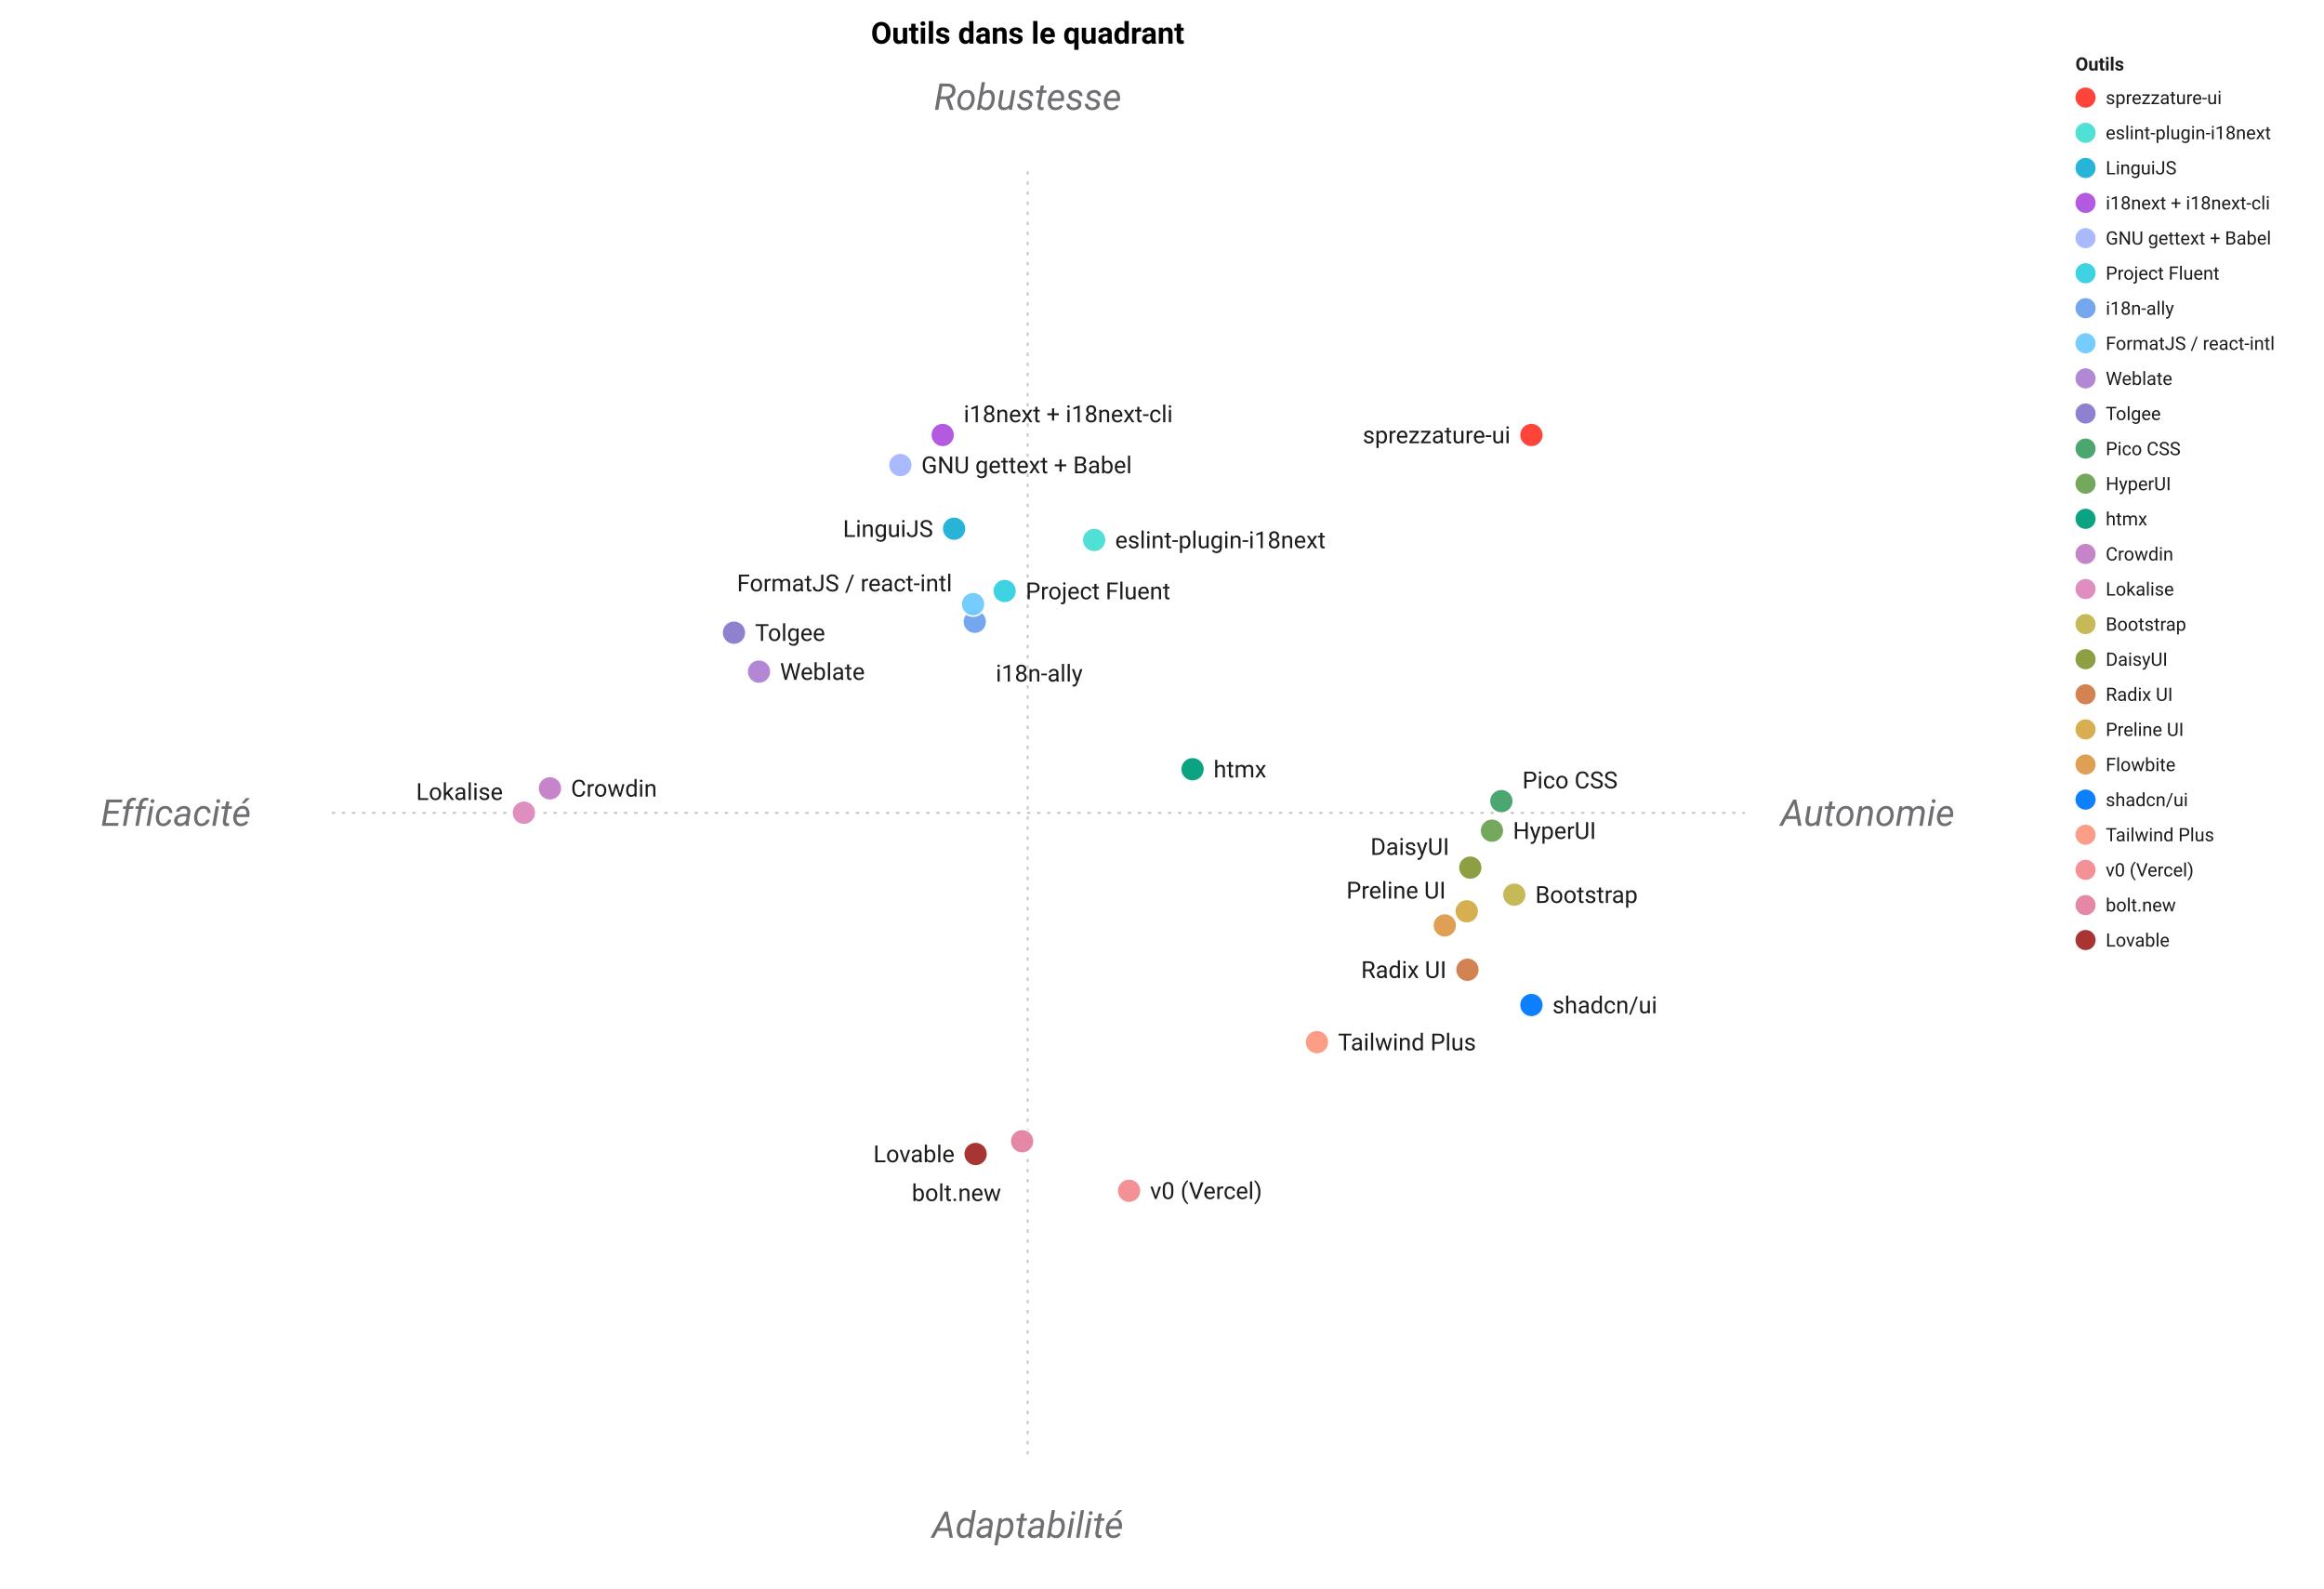
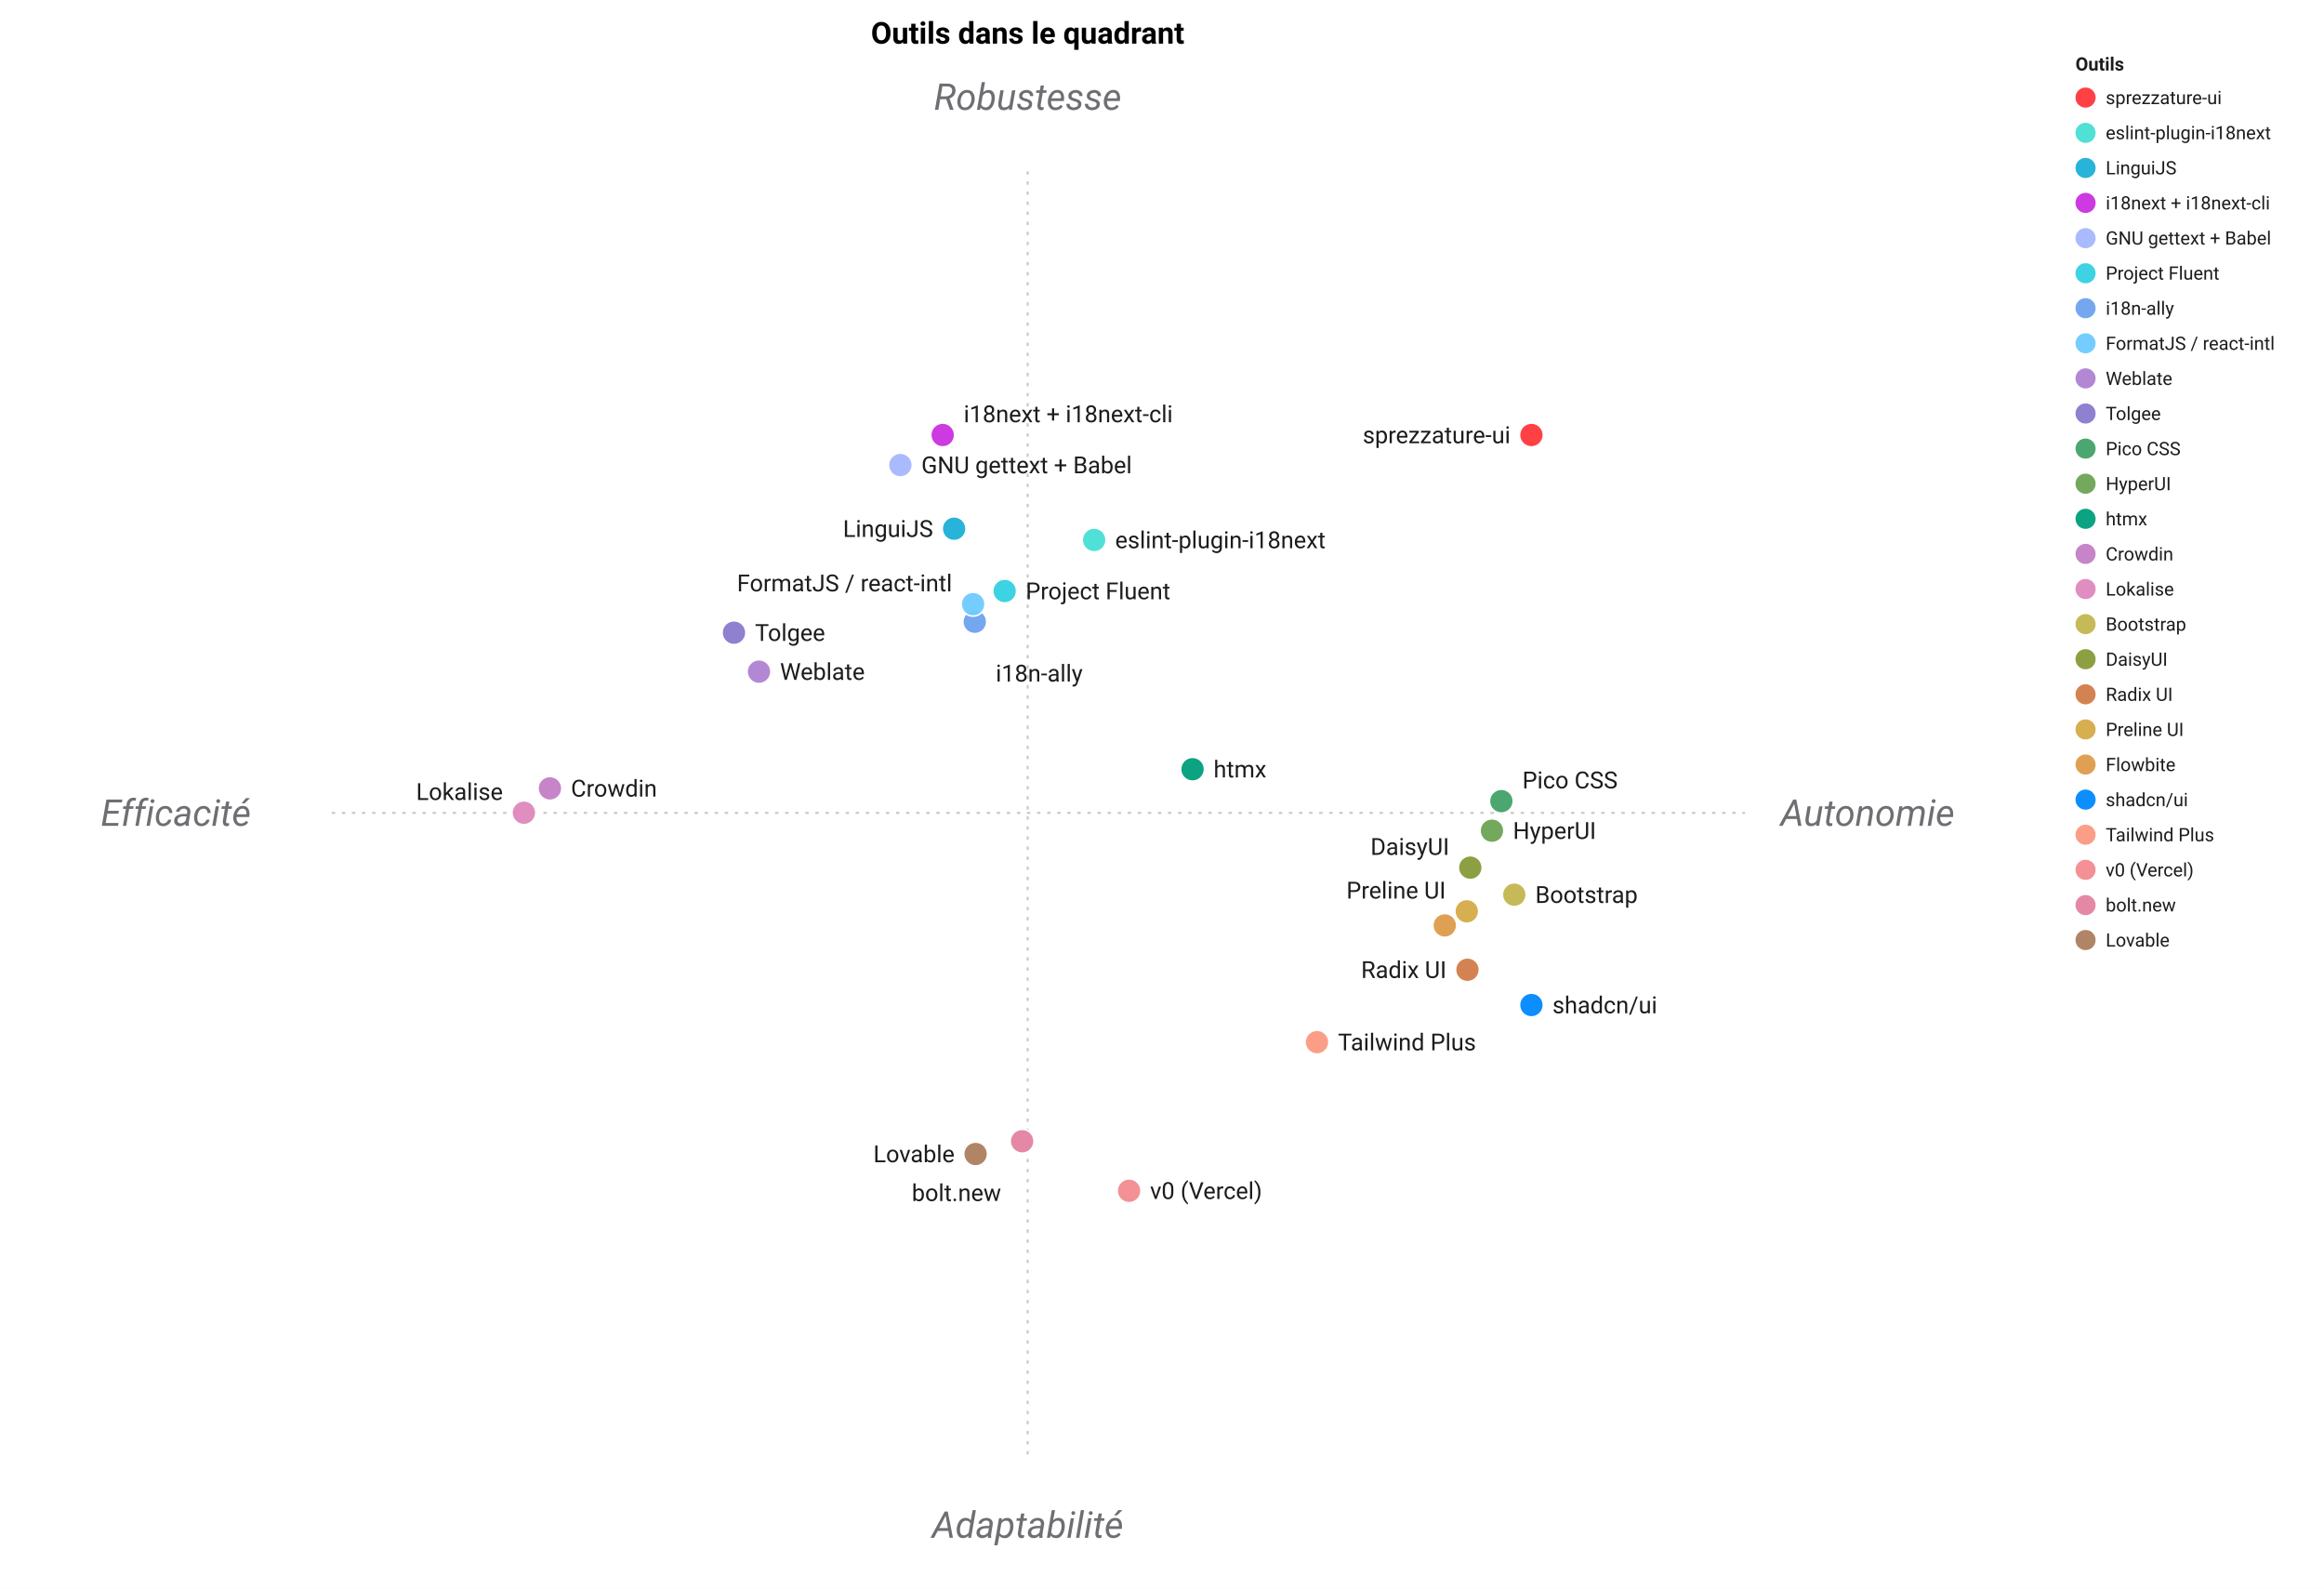
<svg xmlns="http://www.w3.org/2000/svg" width="1384" height="946" viewBox="0 0 1384 946" role="img" aria-labelledby="sp-title sp-desc" font-family="Roboto, -apple-system, Helvetica, Arial, sans-serif">
  <rect width="1384" height="946" fill="#FFFFFF" />
  <style>.sp-dot{cursor:pointer}.sp-dot:hover circle,.sp-dot:focus circle{stroke-width:2.4}.sp-dot:hover,.sp-dot:focus{filter:brightness(1.08);outline:none}</style>
  <line x1="197.6" y1="484.0" x2="1039.2" y2="484.0" stroke="#C7C7CC" stroke-width="1.2" stroke-dasharray="2,4" />
  <line x1="612.0" y1="866.0" x2="612.0" y2="102.0" stroke="#C7C7CC" stroke-width="1.2" stroke-dasharray="2,4" />
  <text data-pole="right" x="1164.0" y="491.7" font-size="22" font-style="italic" fill="#6E6E73" text-anchor="end">Autonomie</text>
  <text data-pole="left" x="60.0" y="491.7" font-size="22" font-style="italic" fill="#6E6E73" text-anchor="start">Efficacité</text>
  <text data-pole="top" x="612.0" y="65.4" font-size="22" font-style="italic" fill="#6E6E73" text-anchor="middle">Robustesse</text>
  <text data-pole="bottom" x="612.0" y="915.6" font-size="22" font-style="italic" fill="#6E6E73" text-anchor="middle">Adaptabilité</text>
  <g class="sp-dot" tabindex="0" role="img" aria-label="Outils: sprezzature-ui Détection des chaînes codées en dur: 2 Langages de source couverts: 3 Échafaudage et compilation du catalogue: 5 Chargeur d'exécution fourni: 4 Verdict en intégration continue avec code de sortie: 5 Aucun runtime de framework en sortie: 5 Accessibilité par défaut: 3 Mode sombre par défaut: 5 Garde de mouvement réduit: 5 Personnalisation et thèmes: 5 Déterministe et reproductible: 5 Local et hors ligne (sans compte): 5 Gratuit ou open source: 5 Maturité et écosystème: 1 Étendue de la bibliothèque de composants: 2 Flux de travail des traducteurs: 1">
-     <circle cx="912.0" cy="259.0" r="7.14" fill="#FF3B30" stroke="white" stroke-width="1" opacity="0.95" />
+     <circle cx="912.0" cy="259.0" r="7.14" fill="#FF383C" stroke="white" stroke-width="1" opacity="0.95" />
  </g>
  <text x="899.5" y="263.9" font-size="14" fill="#1C1C1E" text-anchor="end">sprezzature-ui</text>
  <g class="sp-dot" tabindex="0" role="img" aria-label="Outils: i18next + i18next-cli Détection des chaînes codées en dur: 5 Langages de source couverts: 2 Échafaudage et compilation du catalogue: 5 Chargeur d'exécution fourni: 5 Verdict en intégration continue avec code de sortie: 5 Aucun runtime de framework en sortie: 3 Accessibilité par défaut: 1 Mode sombre par défaut: 1 Garde de mouvement réduit: 1 Personnalisation et thèmes: 2 Déterministe et reproductible: 4 Local et hors ligne (sans compte): 5 Gratuit ou open source: 5 Maturité et écosystème: 5 Étendue de la bibliothèque de composants: 1 Flux de travail des traducteurs: 2">
-     <circle cx="561.4" cy="259.0" r="7.14" fill="#AF52DE" stroke="white" stroke-width="1" opacity="0.95" />
+     <circle cx="561.4" cy="259.0" r="7.14" fill="#CB30E0" stroke="white" stroke-width="1" opacity="0.95" />
  </g>
  <text x="573.9" y="251.4" font-size="14" fill="#1C1C1E" text-anchor="start">i18next + i18next-cli</text>
  <g class="sp-dot" tabindex="0" role="img" aria-label="Outils: eslint-plugin-i18next Détection des chaînes codées en dur: 5 Langages de source couverts: 2 Échafaudage et compilation du catalogue: 1 Chargeur d'exécution fourni: 1 Verdict en intégration continue avec code de sortie: 5 Aucun runtime de framework en sortie: 3 Accessibilité par défaut: 1 Mode sombre par défaut: 1 Garde de mouvement réduit: 1 Personnalisation et thèmes: 1 Déterministe et reproductible: 5 Local et hors ligne (sans compte): 5 Gratuit ou open source: 5 Maturité et écosystème: 4 Étendue de la bibliothèque de composants: 1 Flux de travail des traducteurs: 1">
    <circle cx="651.6" cy="321.5" r="7.14" fill="#47DED4" stroke="white" stroke-width="1" opacity="0.95" />
  </g>
  <text x="664.1" y="326.4" font-size="14" fill="#1C1C1E" text-anchor="start">eslint-plugin-i18next</text>
  <g class="sp-dot" tabindex="0" role="img" aria-label="Outils: i18n-ally Détection des chaînes codées en dur: 4 Langages de source couverts: 4 Échafaudage et compilation du catalogue: 3 Chargeur d'exécution fourni: 1 Verdict en intégration continue avec code de sortie: 1 Aucun runtime de framework en sortie: 3 Accessibilité par défaut: 1 Mode sombre par défaut: 1 Garde de mouvement réduit: 1 Personnalisation et thèmes: 1 Déterministe et reproductible: 3 Local et hors ligne (sans compte): 5 Gratuit ou open source: 5 Maturité et écosystème: 3 Étendue de la bibliothèque de composants: 1 Flux de travail des traducteurs: 2">
    <circle cx="580.5" cy="370.2" r="7.14" fill="#6EA3EF" stroke="white" stroke-width="1" opacity="0.95" />
  </g>
  <text x="593.0" y="405.8" font-size="14" fill="#1C1C1E" text-anchor="start">i18n-ally</text>
  <g class="sp-dot" tabindex="0" role="img" aria-label="Outils: FormatJS / react-intl Détection des chaînes codées en dur: 2 Langages de source couverts: 2 Échafaudage et compilation du catalogue: 4 Chargeur d'exécution fourni: 5 Verdict en intégration continue avec code de sortie: 2 Aucun runtime de framework en sortie: 2 Accessibilité par défaut: 1 Mode sombre par défaut: 1 Garde de mouvement réduit: 1 Personnalisation et thèmes: 2 Déterministe et reproductible: 4 Local et hors ligne (sans compte): 5 Gratuit ou open source: 5 Maturité et écosystème: 5 Étendue de la bibliothèque de composants: 1 Flux de travail des traducteurs: 2">
    <circle cx="579.5" cy="359.7" r="7.14" fill="#6ECBFF" stroke="white" stroke-width="1" opacity="0.95" />
  </g>
  <text x="567.0" y="352.1" font-size="14" fill="#1C1C1E" text-anchor="end">FormatJS / react-intl</text>
  <g class="sp-dot" tabindex="0" role="img" aria-label="Outils: LinguiJS Détection des chaînes codées en dur: 2 Langages de source couverts: 2 Échafaudage et compilation du catalogue: 5 Chargeur d'exécution fourni: 5 Verdict en intégration continue avec code de sortie: 3 Aucun runtime de framework en sortie: 3 Accessibilité par défaut: 1 Mode sombre par défaut: 1 Garde de mouvement réduit: 1 Personnalisation et thèmes: 2 Déterministe et reproductible: 4 Local et hors ligne (sans compte): 5 Gratuit ou open source: 5 Maturité et écosystème: 4 Étendue de la bibliothèque de composants: 1 Flux de travail des traducteurs: 3">
    <circle cx="568.2" cy="314.8" r="7.14" fill="#1DAFD7" stroke="white" stroke-width="1" opacity="0.95" />
  </g>
  <text x="555.7" y="319.7" font-size="14" fill="#1C1C1E" text-anchor="end">LinguiJS</text>
  <g class="sp-dot" tabindex="0" role="img" aria-label="Outils: GNU gettext + Babel Détection des chaînes codées en dur: 2 Langages de source couverts: 5 Échafaudage et compilation du catalogue: 5 Chargeur d'exécution fourni: 4 Verdict en intégration continue avec code de sortie: 3 Aucun runtime de framework en sortie: 5 Accessibilité par défaut: 1 Mode sombre par défaut: 1 Garde de mouvement réduit: 1 Personnalisation et thèmes: 1 Déterministe et reproductible: 5 Local et hors ligne (sans compte): 5 Gratuit ou open source: 5 Maturité et écosystème: 5 Étendue de la bibliothèque de composants: 1 Flux de travail des traducteurs: 3">
    <circle cx="536.2" cy="276.9" r="7.14" fill="#A5B7FF" stroke="white" stroke-width="1" opacity="0.95" />
  </g>
  <text x="548.7" y="281.8" font-size="14" fill="#1C1C1E" text-anchor="start">GNU gettext + Babel</text>
  <g class="sp-dot" tabindex="0" role="img" aria-label="Outils: Project Fluent Détection des chaînes codées en dur: 1 Langages de source couverts: 2 Échafaudage et compilation du catalogue: 3 Chargeur d'exécution fourni: 4 Verdict en intégration continue avec code de sortie: 2 Aucun runtime de framework en sortie: 4 Accessibilité par défaut: 1 Mode sombre par défaut: 1 Garde de mouvement réduit: 1 Personnalisation et thèmes: 1 Déterministe et reproductible: 4 Local et hors ligne (sans compte): 5 Gratuit ou open source: 5 Maturité et écosystème: 3 Étendue de la bibliothèque de composants: 1 Flux de travail des traducteurs: 3">
    <circle cx="598.3" cy="351.9" r="7.14" fill="#34D1E1" stroke="white" stroke-width="1" opacity="0.95" />
  </g>
  <text x="610.8" y="356.8" font-size="14" fill="#1C1C1E" text-anchor="start">Project Fluent</text>
  <g class="sp-dot" tabindex="0" role="img" aria-label="Outils: Weblate Détection des chaînes codées en dur: 1 Langages de source couverts: 5 Échafaudage et compilation du catalogue: 3 Chargeur d'exécution fourni: 1 Verdict en intégration continue avec code de sortie: 3 Aucun runtime de framework en sortie: 4 Accessibilité par défaut: 1 Mode sombre par défaut: 1 Garde de mouvement réduit: 1 Personnalisation et thèmes: 1 Déterministe et reproductible: 2 Local et hors ligne (sans compte): 4 Gratuit ou open source: 5 Maturité et écosystème: 4 Étendue de la bibliothèque de composants: 1 Flux de travail des traducteurs: 5">
    <circle cx="452.0" cy="399.9" r="7.14" fill="#AE82D3" stroke="white" stroke-width="1" opacity="0.95" />
  </g>
  <text x="464.5" y="404.8" font-size="14" fill="#1C1C1E" text-anchor="start">Weblate</text>
  <g class="sp-dot" tabindex="0" role="img" aria-label="Outils: Crowdin Détection des chaînes codées en dur: 1 Langages de source couverts: 5 Échafaudage et compilation du catalogue: 3 Chargeur d'exécution fourni: 3 Verdict en intégration continue avec code de sortie: 3 Aucun runtime de framework en sortie: 4 Accessibilité par défaut: 1 Mode sombre par défaut: 1 Garde de mouvement réduit: 1 Personnalisation et thèmes: 1 Déterministe et reproductible: 2 Local et hors ligne (sans compte): 1 Gratuit ou open source: 2 Maturité et écosystème: 5 Étendue de la bibliothèque de composants: 1 Flux de travail des traducteurs: 5">
    <circle cx="327.5" cy="469.4" r="7.14" fill="#C37FC5" stroke="white" stroke-width="1" opacity="0.95" />
  </g>
  <text x="340.0" y="474.3" font-size="14" fill="#1C1C1E" text-anchor="start">Crowdin</text>
  <g class="sp-dot" tabindex="0" role="img" aria-label="Outils: Lokalise Détection des chaînes codées en dur: 1 Langages de source couverts: 5 Échafaudage et compilation du catalogue: 3 Chargeur d'exécution fourni: 3 Verdict en intégration continue avec code de sortie: 3 Aucun runtime de framework en sortie: 4 Accessibilité par défaut: 1 Mode sombre par défaut: 1 Garde de mouvement réduit: 1 Personnalisation et thèmes: 1 Déterministe et reproductible: 2 Local et hors ligne (sans compte): 1 Gratuit ou open source: 1 Maturité et écosystème: 5 Étendue de la bibliothèque de composants: 1 Flux de travail des traducteurs: 5">
    <circle cx="312.0" cy="483.9" r="7.14" fill="#DE87BD" stroke="white" stroke-width="1" opacity="0.95" />
  </g>
  <text x="299.5" y="476.3" font-size="14" fill="#1C1C1E" text-anchor="end">Lokalise</text>
  <g class="sp-dot" tabindex="0" role="img" aria-label="Outils: Tolgee Détection des chaînes codées en dur: 2 Langages de source couverts: 4 Échafaudage et compilation du catalogue: 3 Chargeur d'exécution fourni: 4 Verdict en intégration continue avec code de sortie: 3 Aucun runtime de framework en sortie: 3 Accessibilité par défaut: 1 Mode sombre par défaut: 1 Garde de mouvement réduit: 1 Personnalisation et thèmes: 1 Déterministe et reproductible: 2 Local et hors ligne (sans compte): 4 Gratuit ou open source: 4 Maturité et écosystème: 3 Étendue de la bibliothèque de composants: 1 Flux de travail des traducteurs: 5">
    <circle cx="437.1" cy="376.7" r="7.14" fill="#8B7ACE" stroke="white" stroke-width="1" opacity="0.95" />
  </g>
  <text x="449.6" y="381.6" font-size="14" fill="#1C1C1E" text-anchor="start">Tolgee</text>
  <g class="sp-dot" tabindex="0" role="img" aria-label="Outils: shadcn/ui Détection des chaînes codées en dur: 1 Langages de source couverts: 1 Échafaudage et compilation du catalogue: 1 Chargeur d'exécution fourni: 1 Verdict en intégration continue avec code de sortie: 1 Aucun runtime de framework en sortie: 1 Accessibilité par défaut: 5 Mode sombre par défaut: 5 Garde de mouvement réduit: 3 Personnalisation et thèmes: 5 Déterministe et reproductible: 4 Local et hors ligne (sans compte): 5 Gratuit ou open source: 5 Maturité et écosystème: 5 Étendue de la bibliothèque de composants: 5 Flux de travail des traducteurs: 1">
-     <circle cx="912.0" cy="598.4" r="7.14" fill="#007AFF" stroke="white" stroke-width="1" opacity="0.95" />
+     <circle cx="912.0" cy="598.4" r="7.14" fill="#0088FF" stroke="white" stroke-width="1" opacity="0.95" />
  </g>
  <text x="924.5" y="603.3" font-size="14" fill="#1C1C1E" text-anchor="start">shadcn/ui</text>
  <g class="sp-dot" tabindex="0" role="img" aria-label="Outils: Tailwind Plus Détection des chaînes codées en dur: 1 Langages de source couverts: 1 Échafaudage et compilation du catalogue: 1 Chargeur d'exécution fourni: 1 Verdict en intégration continue avec code de sortie: 1 Aucun runtime de framework en sortie: 4 Accessibilité par défaut: 4 Mode sombre par défaut: 4 Garde de mouvement réduit: 2 Personnalisation et thèmes: 4 Déterministe et reproductible: 4 Local et hors ligne (sans compte): 4 Gratuit ou open source: 1 Maturité et écosystème: 5 Étendue de la bibliothèque de composants: 5 Flux de travail des traducteurs: 1">
    <circle cx="784.3" cy="620.5" r="7.14" fill="#FC9981" stroke="white" stroke-width="1" opacity="0.95" />
  </g>
  <text x="796.8" y="625.4" font-size="14" fill="#1C1C1E" text-anchor="start">Tailwind Plus</text>
  <g class="sp-dot" tabindex="0" role="img" aria-label="Outils: DaisyUI Détection des chaînes codées en dur: 1 Langages de source couverts: 1 Échafaudage et compilation du catalogue: 1 Chargeur d'exécution fourni: 1 Verdict en intégration continue avec code de sortie: 1 Aucun runtime de framework en sortie: 5 Accessibilité par défaut: 3 Mode sombre par défaut: 5 Garde de mouvement réduit: 2 Personnalisation et thèmes: 4 Déterministe et reproductible: 4 Local et hors ligne (sans compte): 5 Gratuit ou open source: 5 Maturité et écosystème: 4 Étendue de la bibliothèque de composants: 4 Flux de travail des traducteurs: 1">
    <circle cx="875.6" cy="516.6" r="7.14" fill="#869A39" stroke="white" stroke-width="1" opacity="0.95" />
  </g>
  <text x="863.1" y="509.0" font-size="14" fill="#1C1C1E" text-anchor="end">DaisyUI</text>
  <g class="sp-dot" tabindex="0" role="img" aria-label="Outils: Flowbite Détection des chaînes codées en dur: 1 Langages de source couverts: 1 Échafaudage et compilation du catalogue: 1 Chargeur d'exécution fourni: 1 Verdict en intégration continue avec code de sortie: 1 Aucun runtime de framework en sortie: 4 Accessibilité par défaut: 3 Mode sombre par défaut: 5 Garde de mouvement réduit: 2 Personnalisation et thèmes: 4 Déterministe et reproductible: 4 Local et hors ligne (sans compte): 5 Gratuit ou open source: 4 Maturité et écosystème: 4 Étendue de la bibliothèque de composants: 5 Flux de travail des traducteurs: 1">
    <circle cx="860.4" cy="551.0" r="7.14" fill="#DE9B4B" stroke="white" stroke-width="1" opacity="0.95" />
  </g>
  <g class="sp-dot" tabindex="0" role="img" aria-label="Outils: Preline UI Détection des chaînes codées en dur: 1 Langages de source couverts: 1 Échafaudage et compilation du catalogue: 1 Chargeur d'exécution fourni: 1 Verdict en intégration continue avec code de sortie: 1 Aucun runtime de framework en sortie: 4 Accessibilité par défaut: 3 Mode sombre par défaut: 5 Garde de mouvement réduit: 2 Personnalisation et thèmes: 4 Déterministe et reproductible: 4 Local et hors ligne (sans compte): 5 Gratuit ou open source: 4 Maturité et écosystème: 3 Étendue de la bibliothèque de composants: 5 Flux de travail des traducteurs: 1">
    <circle cx="873.5" cy="542.6" r="7.14" fill="#D5AB48" stroke="white" stroke-width="1" opacity="0.95" />
  </g>
  <text x="861.0" y="535.0" font-size="14" fill="#1C1C1E" text-anchor="end">Preline UI</text>
  <g class="sp-dot" tabindex="0" role="img" aria-label="Outils: HyperUI Détection des chaînes codées en dur: 1 Langages de source couverts: 1 Échafaudage et compilation du catalogue: 1 Chargeur d'exécution fourni: 1 Verdict en intégration continue avec code de sortie: 1 Aucun runtime de framework en sortie: 5 Accessibilité par défaut: 3 Mode sombre par défaut: 4 Garde de mouvement réduit: 1 Personnalisation et thèmes: 5 Déterministe et reproductible: 5 Local et hors ligne (sans compte): 5 Gratuit ou open source: 5 Maturité et écosystème: 3 Étendue de la bibliothèque de composants: 4 Flux de travail des traducteurs: 1">
    <circle cx="888.5" cy="494.6" r="7.14" fill="#6CA455" stroke="white" stroke-width="1" opacity="0.95" />
  </g>
  <text x="901.0" y="499.5" font-size="14" fill="#1C1C1E" text-anchor="start">HyperUI</text>
  <g class="sp-dot" tabindex="0" role="img" aria-label="Outils: Radix UI Détection des chaînes codées en dur: 1 Langages de source couverts: 1 Échafaudage et compilation du catalogue: 1 Chargeur d'exécution fourni: 1 Verdict en intégration continue avec code de sortie: 1 Aucun runtime de framework en sortie: 1 Accessibilité par défaut: 5 Mode sombre par défaut: 3 Garde de mouvement réduit: 3 Personnalisation et thèmes: 5 Déterministe et reproductible: 4 Local et hors ligne (sans compte): 5 Gratuit ou open source: 5 Maturité et écosystème: 5 Étendue de la bibliothèque de composants: 4 Flux de travail des traducteurs: 1">
    <circle cx="873.9" cy="577.4" r="7.14" fill="#D17D48" stroke="white" stroke-width="1" opacity="0.95" />
  </g>
  <text x="861.4" y="582.3" font-size="14" fill="#1C1C1E" text-anchor="end">Radix UI</text>
  <g class="sp-dot" tabindex="0" role="img" aria-label="Outils: Bootstrap Détection des chaînes codées en dur: 1 Langages de source couverts: 1 Échafaudage et compilation du catalogue: 1 Chargeur d'exécution fourni: 1 Verdict en intégration continue avec code de sortie: 1 Aucun runtime de framework en sortie: 5 Accessibilité par défaut: 4 Mode sombre par défaut: 4 Garde de mouvement réduit: 4 Personnalisation et thèmes: 3 Déterministe et reproductible: 4 Local et hors ligne (sans compte): 5 Gratuit ou open source: 5 Maturité et écosystème: 5 Étendue de la bibliothèque de composants: 5 Flux de travail des traducteurs: 1">
    <circle cx="901.8" cy="532.7" r="7.14" fill="#C3B750" stroke="white" stroke-width="1" opacity="0.95" />
  </g>
  <text x="914.3" y="537.6" font-size="14" fill="#1C1C1E" text-anchor="start">Bootstrap</text>
  <g class="sp-dot" tabindex="0" role="img" aria-label="Outils: Pico CSS Détection des chaînes codées en dur: 1 Langages de source couverts: 1 Échafaudage et compilation du catalogue: 1 Chargeur d'exécution fourni: 1 Verdict en intégration continue avec code de sortie: 1 Aucun runtime de framework en sortie: 5 Accessibilité par défaut: 4 Mode sombre par défaut: 5 Garde de mouvement réduit: 2 Personnalisation et thèmes: 3 Déterministe et reproductible: 5 Local et hors ligne (sans compte): 5 Gratuit ou open source: 5 Maturité et écosystème: 3 Étendue de la bibliothèque de composants: 2 Flux de travail des traducteurs: 1">
    <circle cx="894.1" cy="477.0" r="7.14" fill="#43A269" stroke="white" stroke-width="1" opacity="0.95" />
  </g>
  <text x="906.6" y="469.4" font-size="14" fill="#1C1C1E" text-anchor="start">Pico CSS</text>
  <g class="sp-dot" tabindex="0" role="img" aria-label="Outils: htmx Détection des chaînes codées en dur: 1 Langages de source couverts: 1 Échafaudage et compilation du catalogue: 1 Chargeur d'exécution fourni: 1 Verdict en intégration continue avec code de sortie: 1 Aucun runtime de framework en sortie: 4 Accessibilité par défaut: 3 Mode sombre par défaut: 1 Garde de mouvement réduit: 1 Personnalisation et thèmes: 1 Déterministe et reproductible: 4 Local et hors ligne (sans compte): 5 Gratuit ou open source: 5 Maturité et écosystème: 4 Étendue de la bibliothèque de composants: 1 Flux de travail des traducteurs: 1">
    <circle cx="710.2" cy="458.0" r="7.14" fill="#009E7D" stroke="white" stroke-width="1" opacity="0.95" />
  </g>
  <text x="722.7" y="462.9" font-size="14" fill="#1C1C1E" text-anchor="start">htmx</text>
  <g class="sp-dot" tabindex="0" role="img" aria-label="Outils: v0 (Vercel) Détection des chaînes codées en dur: 1 Langages de source couverts: 1 Échafaudage et compilation du catalogue: 1 Chargeur d'exécution fourni: 1 Verdict en intégration continue avec code de sortie: 1 Aucun runtime de framework en sortie: 1 Accessibilité par défaut: 4 Mode sombre par défaut: 4 Garde de mouvement réduit: 2 Personnalisation et thèmes: 4 Déterministe et reproductible: 1 Local et hors ligne (sans compte): 1 Gratuit ou open source: 2 Maturité et écosystème: 4 Étendue de la bibliothèque de composants: 5 Flux de travail des traducteurs: 1">
    <circle cx="672.4" cy="709.0" r="7.14" fill="#F28C91" stroke="white" stroke-width="1" opacity="0.95" />
  </g>
  <text x="684.9" y="713.9" font-size="14" fill="#1C1C1E" text-anchor="start">v0 (Vercel)</text>
  <g class="sp-dot" tabindex="0" role="img" aria-label="Outils: Lovable Détection des chaînes codées en dur: 1 Langages de source couverts: 1 Échafaudage et compilation du catalogue: 1 Chargeur d'exécution fourni: 1 Verdict en intégration continue avec code de sortie: 1 Aucun runtime de framework en sortie: 1 Accessibilité par défaut: 3 Mode sombre par défaut: 3 Garde de mouvement réduit: 1 Personnalisation et thèmes: 3 Déterministe et reproductible: 1 Local et hors ligne (sans compte): 1 Gratuit ou open source: 2 Maturité et écosystème: 4 Étendue de la bibliothèque de composants: 5 Flux de travail des traducteurs: 2">
-     <circle cx="581.0" cy="687.1" r="7.14" fill="#A52A2A" stroke="white" stroke-width="1" opacity="0.95" />
+     <circle cx="581.0" cy="687.1" r="7.14" fill="#AC7F5E" stroke="white" stroke-width="1" opacity="0.95" />
  </g>
  <text x="568.5" y="692.0" font-size="14" fill="#1C1C1E" text-anchor="end">Lovable</text>
  <g class="sp-dot" tabindex="0" role="img" aria-label="Outils: bolt.new Détection des chaînes codées en dur: 1 Langages de source couverts: 1 Échafaudage et compilation du catalogue: 1 Chargeur d'exécution fourni: 1 Verdict en intégration continue avec code de sortie: 1 Aucun runtime de framework en sortie: 2 Accessibilité par défaut: 3 Mode sombre par défaut: 3 Garde de mouvement réduit: 1 Personnalisation et thèmes: 3 Déterministe et reproductible: 1 Local et hors ligne (sans compte): 1 Gratuit ou open source: 2 Maturité et écosystème: 4 Étendue de la bibliothèque de composants: 5 Flux de travail des traducteurs: 1">
    <circle cx="608.7" cy="679.5" r="7.14" fill="#E482A1" stroke="white" stroke-width="1" opacity="0.95" />
  </g>
  <text x="596.2" y="715.1" font-size="14" fill="#1C1C1E" text-anchor="end">bolt.new</text>
  <text x="1236.0" y="42.0" font-size="11" font-weight="700" fill="#1C1C1E">Outils</text>
-   <circle cx="1242.0" cy="58.1" r="6" fill="#FF3B30" opacity="0.95" />
+   <circle cx="1242.0" cy="58.1" r="6" fill="#FF383C" opacity="0.95" />
  <text x="1254.0" y="62.0" font-size="11" fill="#1C1C1E">sprezzature-ui</text>
  <circle cx="1242.0" cy="79.1" r="6" fill="#47DED4" opacity="0.95" />
  <text x="1254.0" y="82.9" font-size="11" fill="#1C1C1E">eslint-plugin-i18next</text>
  <circle cx="1242.0" cy="100.0" r="6" fill="#1DAFD7" opacity="0.95" />
  <text x="1254.0" y="103.8" font-size="11" fill="#1C1C1E">LinguiJS</text>
-   <circle cx="1242.0" cy="120.8" r="6" fill="#AF52DE" opacity="0.95" />
+   <circle cx="1242.0" cy="120.8" r="6" fill="#CB30E0" opacity="0.95" />
  <text x="1254.0" y="124.7" font-size="11" fill="#1C1C1E">i18next + i18next-cli</text>
  <circle cx="1242.0" cy="141.8" r="6" fill="#A5B7FF" opacity="0.95" />
  <text x="1254.0" y="145.6" font-size="11" fill="#1C1C1E">GNU gettext + Babel</text>
  <circle cx="1242.0" cy="162.7" r="6" fill="#34D1E1" opacity="0.95" />
  <text x="1254.0" y="166.5" font-size="11" fill="#1C1C1E">Project Fluent</text>
  <circle cx="1242.0" cy="183.5" r="6" fill="#6EA3EF" opacity="0.95" />
  <text x="1254.0" y="187.4" font-size="11" fill="#1C1C1E">i18n-ally</text>
  <circle cx="1242.0" cy="204.4" r="6" fill="#6ECBFF" opacity="0.95" />
  <text x="1254.0" y="208.3" font-size="11" fill="#1C1C1E">FormatJS / react-intl</text>
  <circle cx="1242.0" cy="225.3" r="6" fill="#AE82D3" opacity="0.95" />
  <text x="1254.0" y="229.2" font-size="11" fill="#1C1C1E">Weblate</text>
  <circle cx="1242.0" cy="246.2" r="6" fill="#8B7ACE" opacity="0.95" />
  <text x="1254.0" y="250.1" font-size="11" fill="#1C1C1E">Tolgee</text>
  <circle cx="1242.0" cy="267.1" r="6" fill="#43A269" opacity="0.95" />
  <text x="1254.0" y="271.0" font-size="11" fill="#1C1C1E">Pico CSS</text>
  <circle cx="1242.0" cy="288.0" r="6" fill="#6CA455" opacity="0.95" />
  <text x="1254.0" y="291.9" font-size="11" fill="#1C1C1E">HyperUI</text>
  <circle cx="1242.0" cy="308.9" r="6" fill="#009E7D" opacity="0.95" />
  <text x="1254.0" y="312.8" font-size="11" fill="#1C1C1E">htmx</text>
  <circle cx="1242.0" cy="329.8" r="6" fill="#C37FC5" opacity="0.95" />
  <text x="1254.0" y="333.7" font-size="11" fill="#1C1C1E">Crowdin</text>
  <circle cx="1242.0" cy="350.7" r="6" fill="#DE87BD" opacity="0.95" />
  <text x="1254.0" y="354.6" font-size="11" fill="#1C1C1E">Lokalise</text>
  <circle cx="1242.0" cy="371.6" r="6" fill="#C3B750" opacity="0.95" />
  <text x="1254.0" y="375.5" font-size="11" fill="#1C1C1E">Bootstrap</text>
  <circle cx="1242.0" cy="392.5" r="6" fill="#869A39" opacity="0.95" />
  <text x="1254.0" y="396.4" font-size="11" fill="#1C1C1E">DaisyUI</text>
  <circle cx="1242.0" cy="413.4" r="6" fill="#D17D48" opacity="0.95" />
  <text x="1254.0" y="417.3" font-size="11" fill="#1C1C1E">Radix UI</text>
  <circle cx="1242.0" cy="434.3" r="6" fill="#D5AB48" opacity="0.95" />
  <text x="1254.0" y="438.2" font-size="11" fill="#1C1C1E">Preline UI</text>
  <circle cx="1242.0" cy="455.2" r="6" fill="#DE9B4B" opacity="0.95" />
  <text x="1254.0" y="459.1" font-size="11" fill="#1C1C1E">Flowbite</text>
-   <circle cx="1242.0" cy="476.1" r="6" fill="#007AFF" opacity="0.95" />
+   <circle cx="1242.0" cy="476.1" r="6" fill="#0088FF" opacity="0.95" />
  <text x="1254.0" y="480.0" font-size="11" fill="#1C1C1E">shadcn/ui</text>
  <circle cx="1242.0" cy="497.0" r="6" fill="#FC9981" opacity="0.95" />
  <text x="1254.0" y="500.9" font-size="11" fill="#1C1C1E">Tailwind Plus</text>
  <circle cx="1242.0" cy="517.9" r="6" fill="#F28C91" opacity="0.95" />
  <text x="1254.0" y="521.8" font-size="11" fill="#1C1C1E">v0 (Vercel)</text>
  <circle cx="1242.0" cy="538.9" r="6" fill="#E482A1" opacity="0.95" />
  <text x="1254.0" y="542.7" font-size="11" fill="#1C1C1E">bolt.new</text>
-   <circle cx="1242.0" cy="559.7" r="6" fill="#A52A2A" opacity="0.95" />
+   <circle cx="1242.0" cy="559.7" r="6" fill="#AC7F5E" opacity="0.95" />
  <text x="1254.0" y="563.6" font-size="11" fill="#1C1C1E">Lovable</text>
  <text x="612.0" y="26" font-size="18" font-weight="bold" fill="#000" text-anchor="middle">Outils dans le quadrant</text>
</svg>
